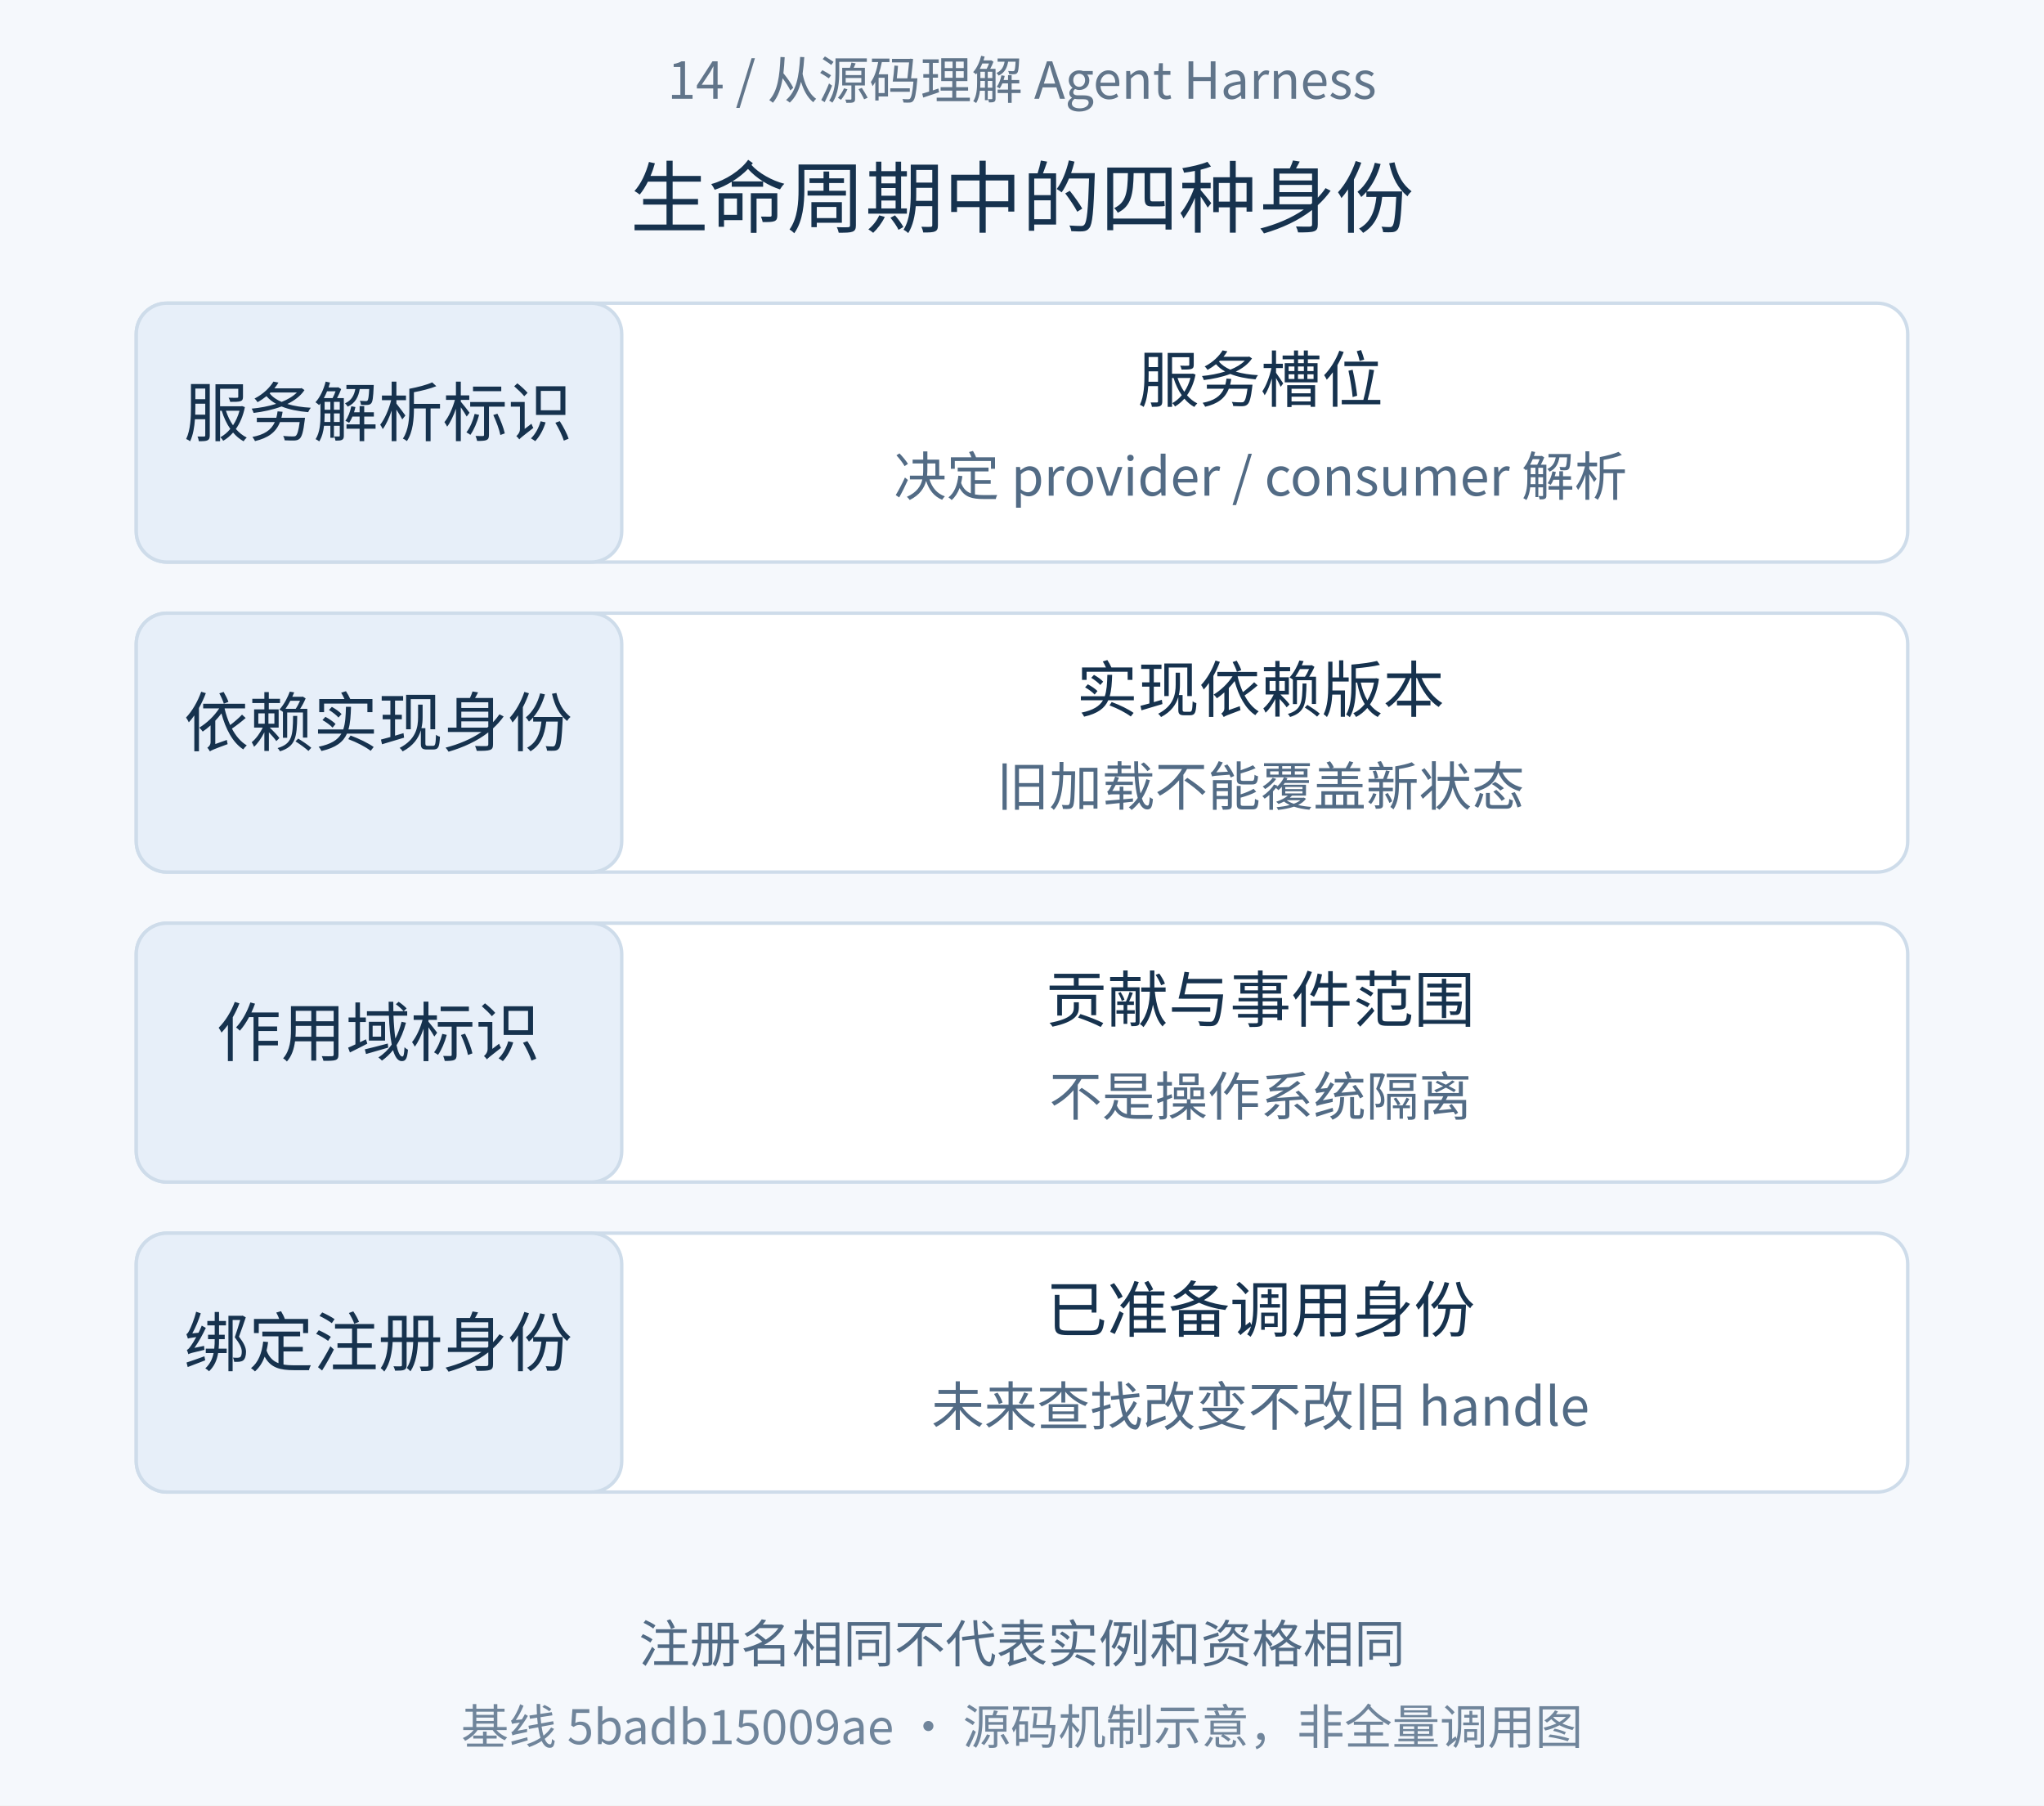
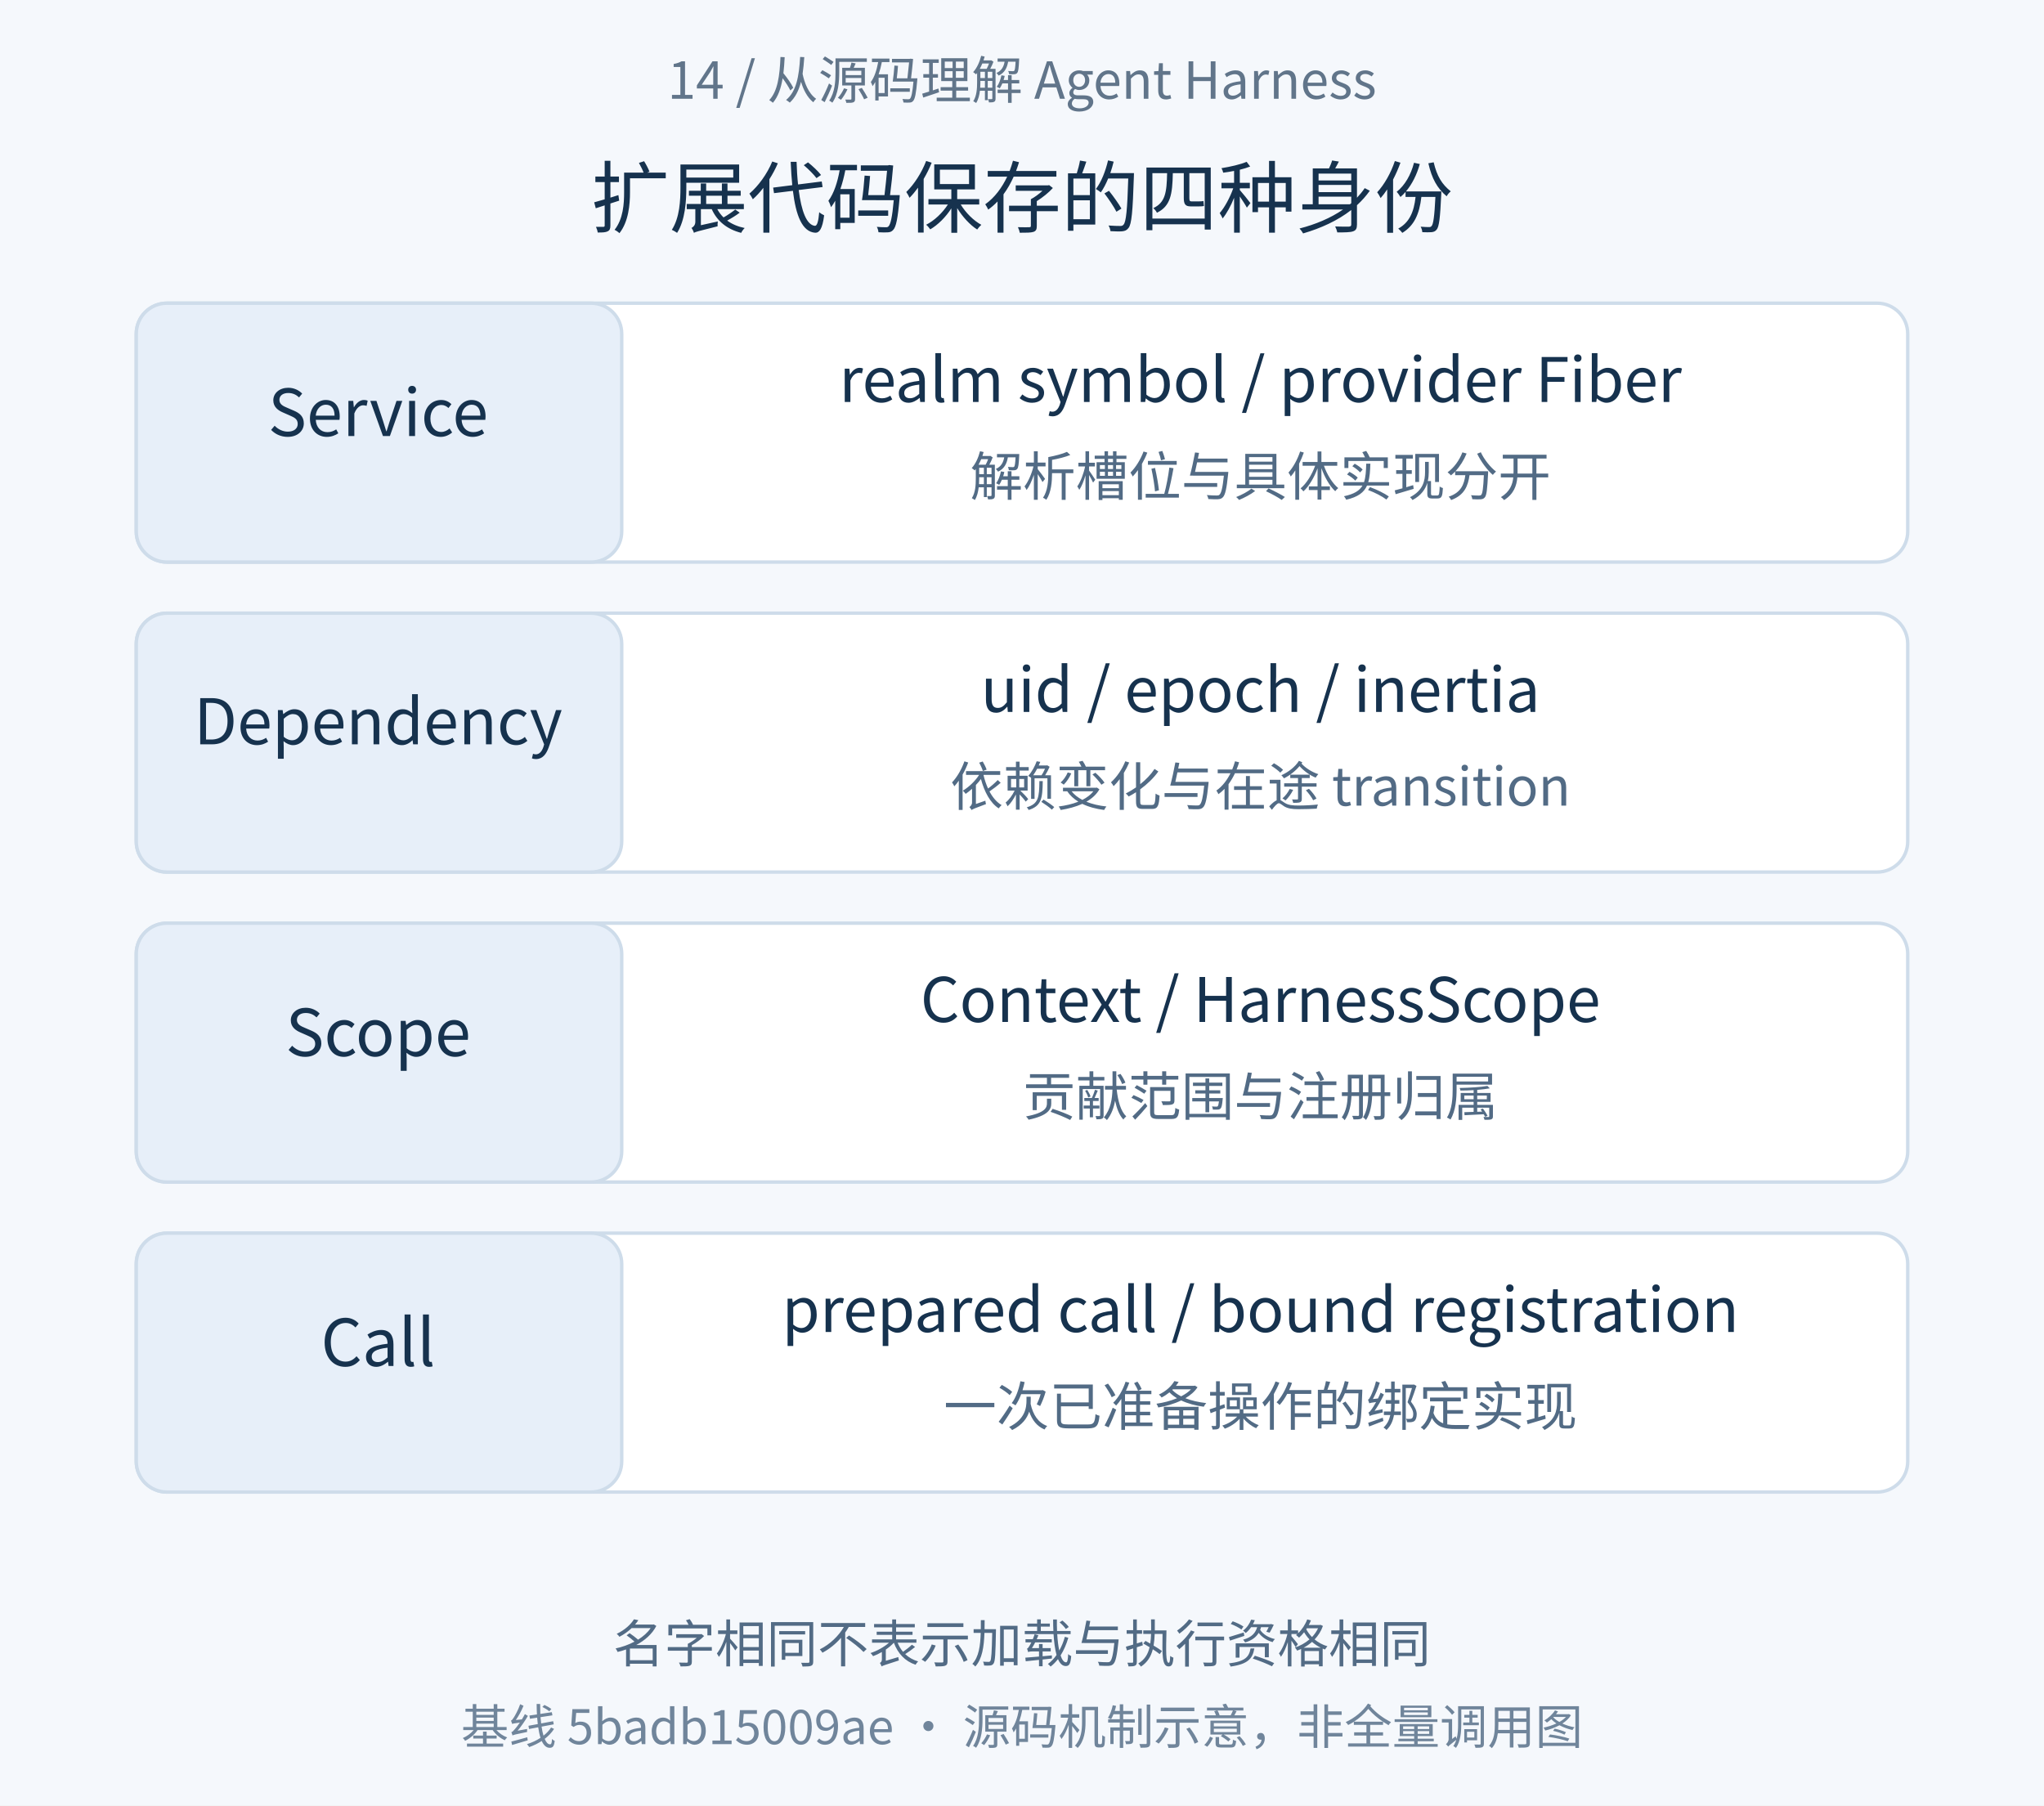
<svg xmlns="http://www.w3.org/2000/svg" width="1200" height="1060" viewBox="0 0 1200 1060">
  <rect width="100%" height="100%" fill="#f5f8fc" />
  <text x="600" y="58" text-anchor="middle" font-family="Heiti SC, PingFang SC, Noto Sans CJK SC, sans-serif" font-size="30" fill="#61758a">14 / 从源码理解 Agent Harness</text>
-   <text x="600" y="133" text-anchor="middle" font-family="Heiti SC, PingFang SC, Noto Sans CJK SC, sans-serif" font-size="46" fill="#16324e">生命周期中的四种身份</text>
+   <text x="600" y="133" text-anchor="middle" font-family="Heiti SC, PingFang SC, Noto Sans CJK SC, sans-serif" font-size="46" fill="#16324e">扩展代码保存的四种身份</text>
  <rect x="80" y="178" width="1040" height="152" rx="18" fill="#ffffff" stroke="#cedcea" stroke-width="2" />
  <rect x="80" y="178" width="285" height="152" rx="18" fill="#e7eff9" stroke="#cedcea" stroke-width="2" />
-   <text x="222" y="256" text-anchor="middle" font-family="Heiti SC, PingFang SC, Noto Sans CJK SC, sans-serif" font-size="38" fill="#16324e">服务解析标识</text>
-   <text x="740" y="236" text-anchor="middle" font-family="Heiti SC, PingFang SC, Noto Sans CJK SC, sans-serif" font-size="36" fill="#16324e">服务槽位</text>
-   <text x="740" y="291" text-anchor="middle" font-family="Heiti SC, PingFang SC, Noto Sans CJK SC, sans-serif" font-size="31" fill="#526b85">决定 provider / consumer 解析</text>
+   <text x="222" y="256" text-anchor="middle" font-family="Heiti SC, PingFang SC, Noto Sans CJK SC, sans-serif" font-size="38" fill="#16324e">Service</text>
+   <text x="740" y="236" text-anchor="middle" font-family="Heiti SC, PingFang SC, Noto Sans CJK SC, sans-serif" font-size="36" fill="#16324e">realm symbol / provider Fiber</text>
+   <text x="740" y="291" text-anchor="middle" font-family="Heiti SC, PingFang SC, Noto Sans CJK SC, sans-serif" font-size="31" fill="#526b85">解析槽位与具体实现分开</text>
  <rect x="80" y="360" width="1040" height="152" rx="18" fill="#ffffff" stroke="#cedcea" stroke-width="2" />
  <rect x="80" y="360" width="285" height="152" rx="18" fill="#e7eff9" stroke="#cedcea" stroke-width="2" />
-   <text x="222" y="438" text-anchor="middle" font-family="Heiti SC, PingFang SC, Noto Sans CJK SC, sans-serif" font-size="38" fill="#16324e">依赖实现身份</text>
-   <text x="740" y="418" text-anchor="middle" font-family="Heiti SC, PingFang SC, Noto Sans CJK SC, sans-serif" font-size="36" fill="#16324e">实现依赖版本</text>
-   <text x="740" y="473" text-anchor="middle" font-family="Heiti SC, PingFang SC, Noto Sans CJK SC, sans-serif" font-size="31" fill="#526b85">旧加载不能覆盖新状态</text>
+   <text x="222" y="437" text-anchor="middle" font-family="Heiti SC, PingFang SC, Noto Sans CJK SC, sans-serif" font-size="37" fill="#16324e">Dependency</text>
+   <text x="740" y="418" text-anchor="middle" font-family="Heiti SC, PingFang SC, Noto Sans CJK SC, sans-serif" font-size="36" fill="#16324e">uid / epoch / inertia</text>
+   <text x="740" y="473" text-anchor="middle" font-family="Heiti SC, PingFang SC, Noto Sans CJK SC, sans-serif" font-size="31" fill="#526b85">依赖变化与在途 transition</text>
  <rect x="80" y="542" width="1040" height="152" rx="18" fill="#ffffff" stroke="#cedcea" stroke-width="2" />
  <rect x="80" y="542" width="285" height="152" rx="18" fill="#e7eff9" stroke="#cedcea" stroke-width="2" />
-   <text x="222" y="620" text-anchor="middle" font-family="Heiti SC, PingFang SC, Noto Sans CJK SC, sans-serif" font-size="38" fill="#16324e">作用域标识</text>
-   <text x="740" y="600" text-anchor="middle" font-family="Heiti SC, PingFang SC, Noto Sans CJK SC, sans-serif" font-size="36" fill="#16324e">贡献与事件范围</text>
-   <text x="740" y="655" text-anchor="middle" font-family="Heiti SC, PingFang SC, Noto Sans CJK SC, sans-serif" font-size="31" fill="#526b85">不是操作系统隔离</text>
+   <text x="222" y="620" text-anchor="middle" font-family="Heiti SC, PingFang SC, Noto Sans CJK SC, sans-serif" font-size="38" fill="#16324e">Scope</text>
+   <text x="740" y="600" text-anchor="middle" font-family="Heiti SC, PingFang SC, Noto Sans CJK SC, sans-serif" font-size="36" fill="#16324e">Context / HarnessScope</text>
+   <text x="740" y="655" text-anchor="middle" font-family="Heiti SC, PingFang SC, Noto Sans CJK SC, sans-serif" font-size="31" fill="#526b85">贡献范围与注册归属</text>
  <rect x="80" y="724" width="1040" height="152" rx="18" fill="#ffffff" stroke="#cedcea" stroke-width="2" />
  <rect x="80" y="724" width="285" height="152" rx="18" fill="#e7eff9" stroke="#cedcea" stroke-width="2" />
-   <text x="222" y="802" text-anchor="middle" font-family="Heiti SC, PingFang SC, Noto Sans CJK SC, sans-serif" font-size="38" fill="#16324e">绑定注册身份</text>
-   <text x="740" y="782" text-anchor="middle" font-family="Heiti SC, PingFang SC, Noto Sans CJK SC, sans-serif" font-size="36" fill="#16324e">已准备调用身份</text>
-   <text x="740" y="837" text-anchor="middle" font-family="Heiti SC, PingFang SC, Noto Sans CJK SC, sans-serif" font-size="31" fill="#526b85">未来查找改变不改旧 handle</text>
-   <text x="600" y="976" text-anchor="middle" font-family="Heiti SC, PingFang SC, Noto Sans CJK SC, sans-serif" font-size="30" fill="#526b85">注册名相同不代表实例和资格相同</text>
+   <text x="222" y="802" text-anchor="middle" font-family="Heiti SC, PingFang SC, Noto Sans CJK SC, sans-serif" font-size="38" fill="#16324e">Call</text>
+   <text x="740" y="782" text-anchor="middle" font-family="Heiti SC, PingFang SC, Noto Sans CJK SC, sans-serif" font-size="36" fill="#16324e">prepared call / bound registration</text>
+   <text x="740" y="837" text-anchor="middle" font-family="Heiti SC, PingFang SC, Noto Sans CJK SC, sans-serif" font-size="31" fill="#526b85">一次已准备操作的绑定实现</text>
+   <text x="600" y="976" text-anchor="middle" font-family="Heiti SC, PingFang SC, Noto Sans CJK SC, sans-serif" font-size="30" fill="#526b85">名字相同不表示加载与执行资格相同</text>
  <text x="600" y="1024" text-anchor="middle" font-family="Heiti SC, PingFang SC, Noto Sans CJK SC, sans-serif" font-size="28" fill="#70859b">基线 5badb15009ae · 源码机制示意，非全量调用图</text>
</svg>
